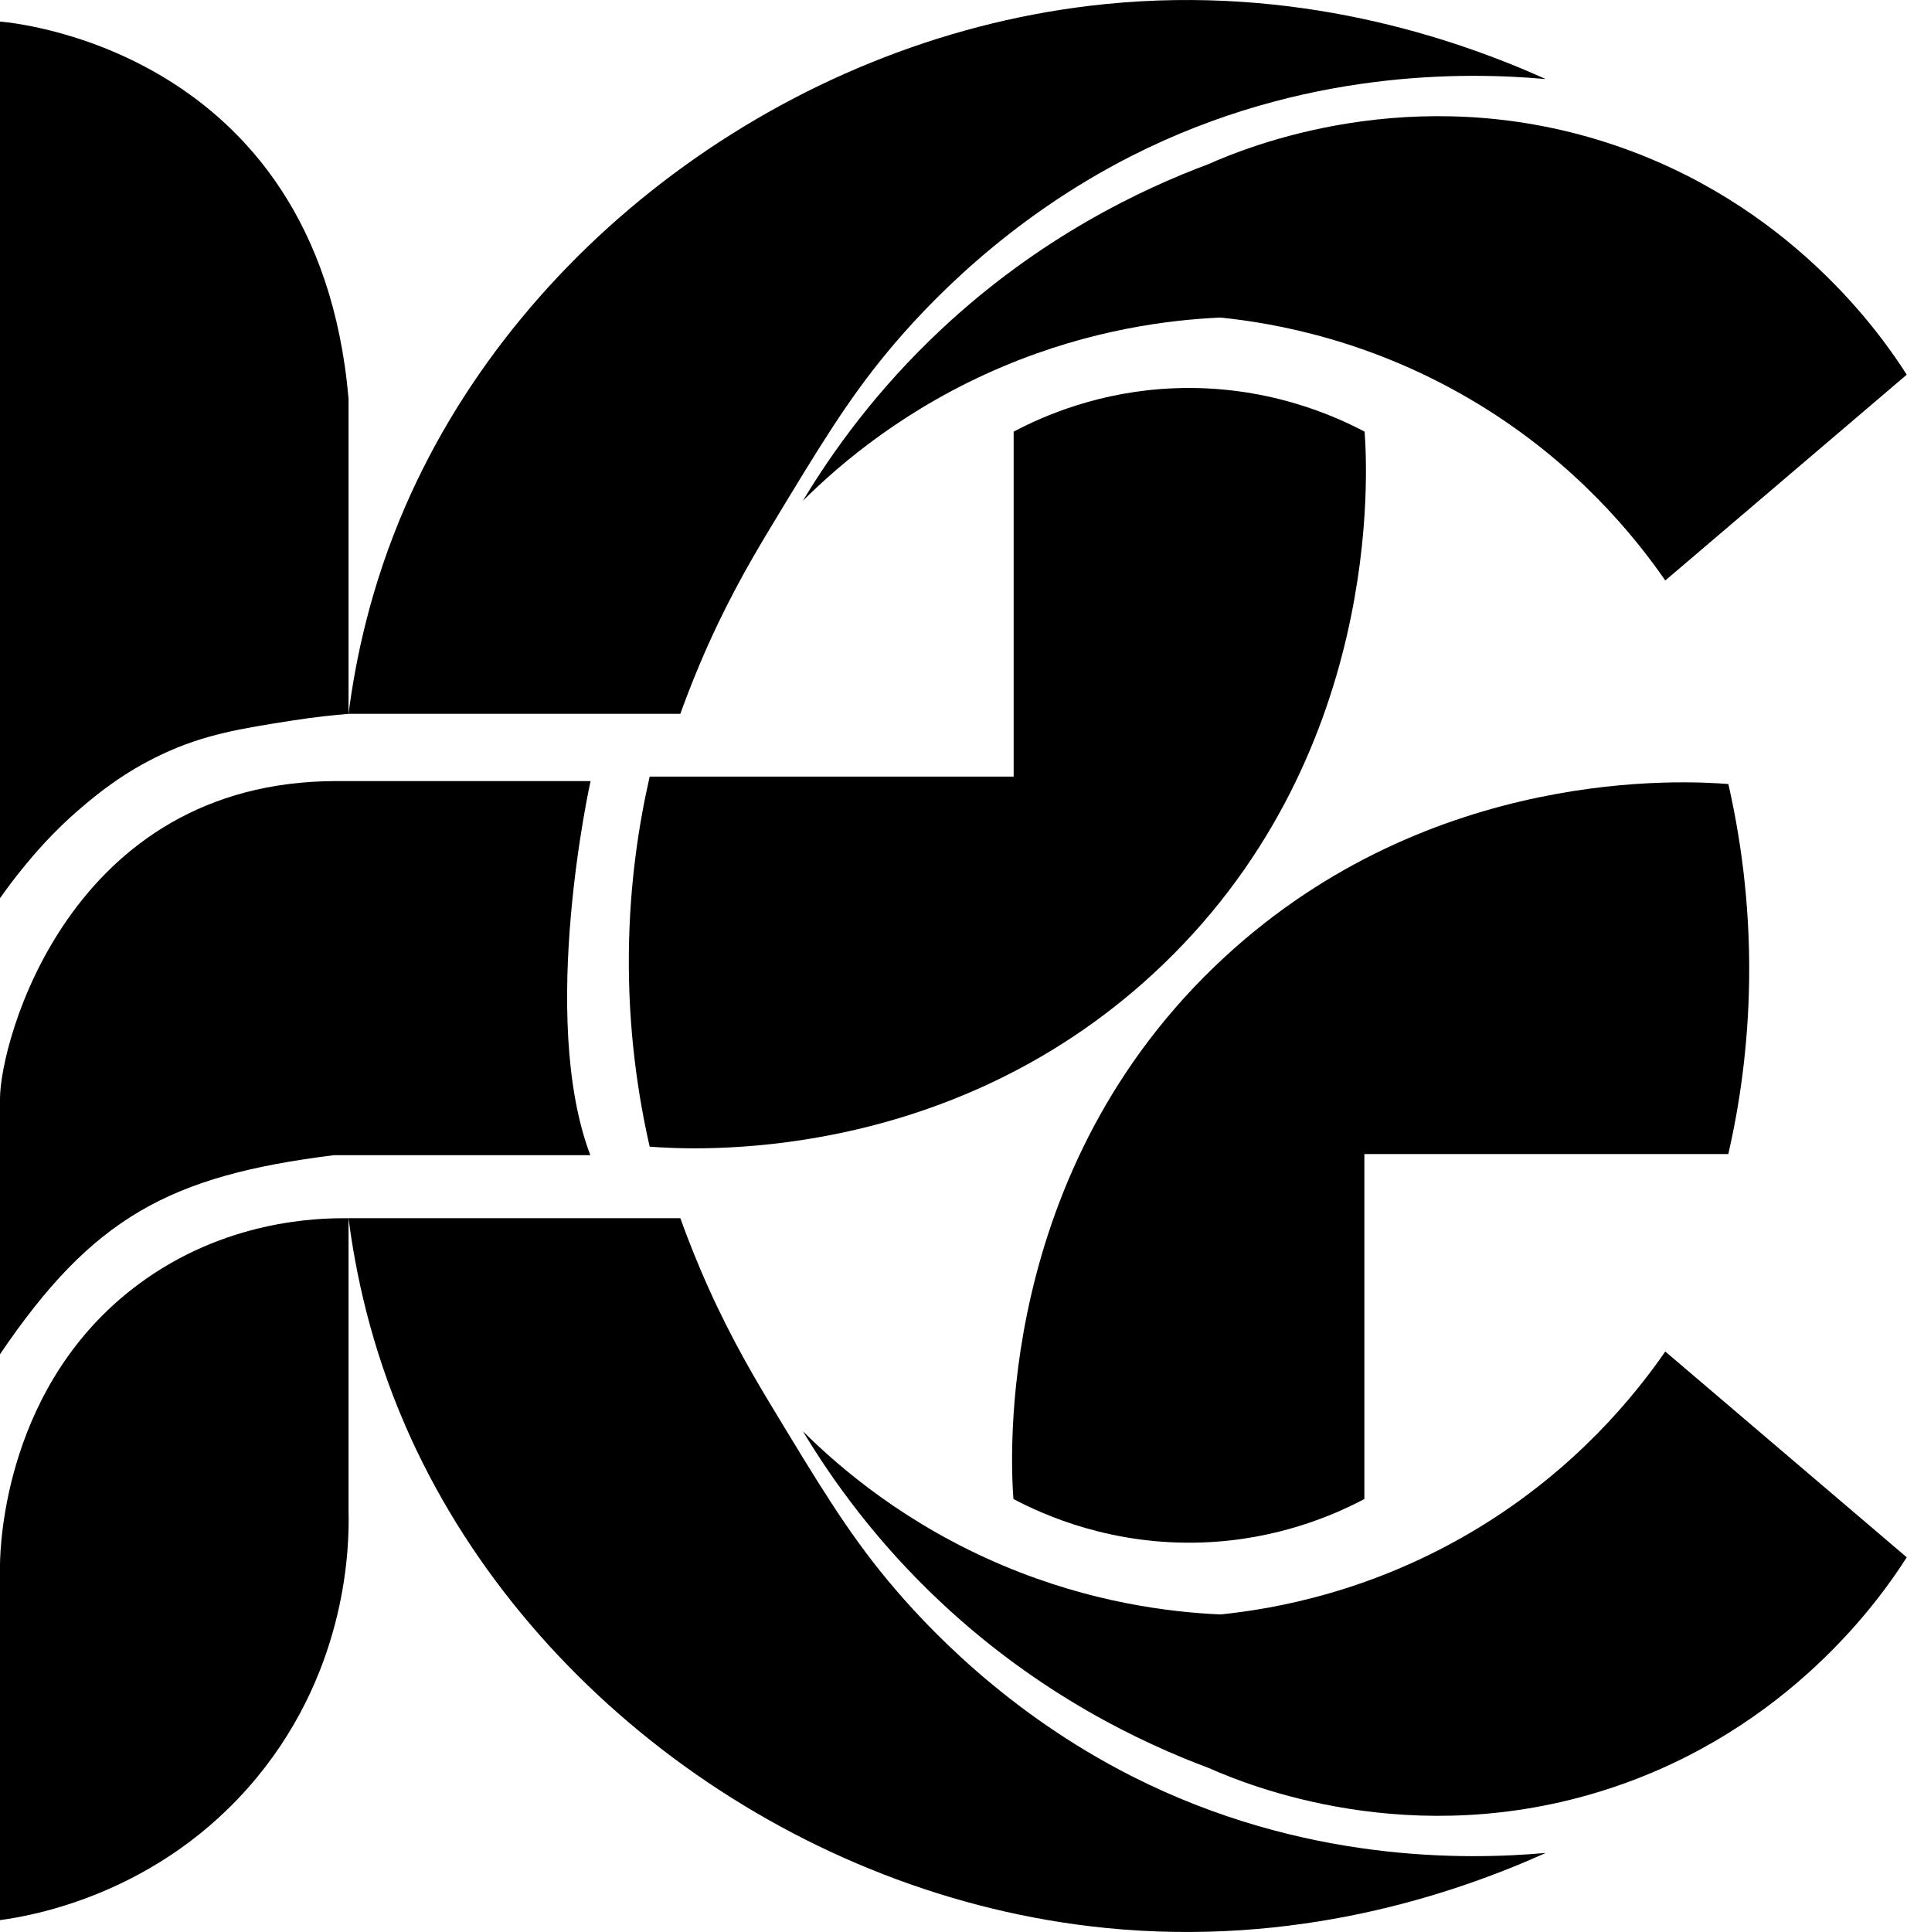
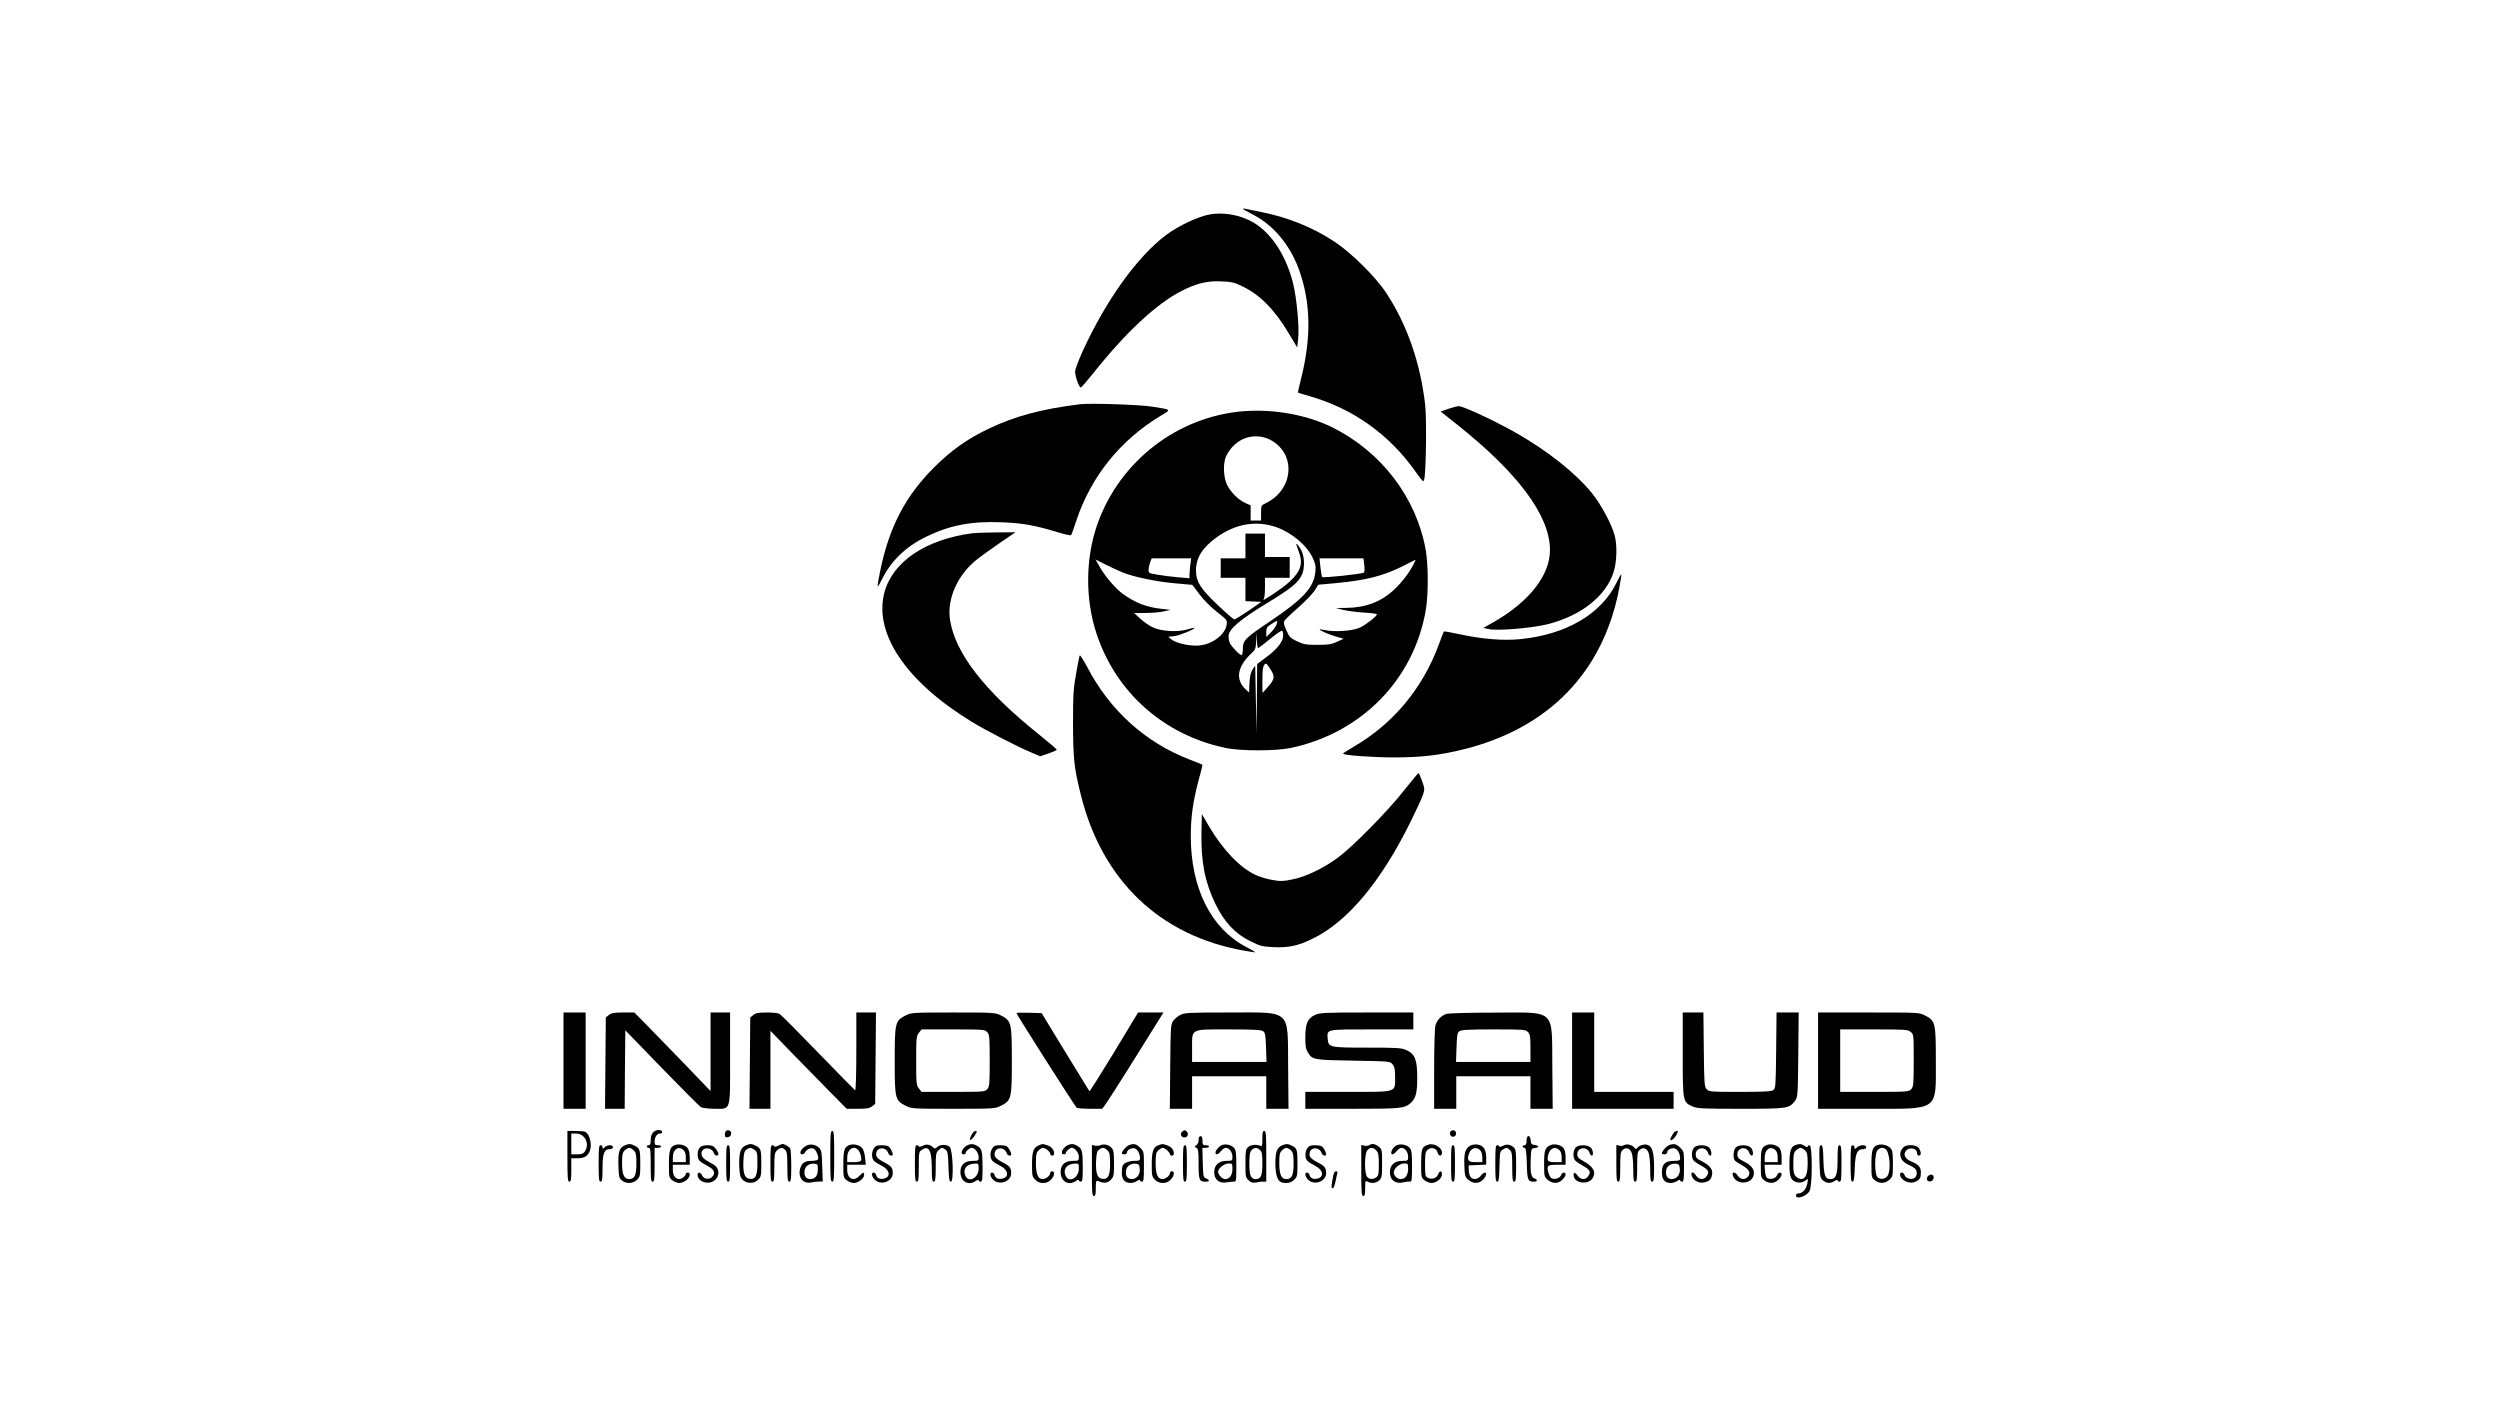
- <svg xmlns="http://www.w3.org/2000/svg" id="Capa_1" data-name="Capa 1" viewBox="0 0 343.5 348">
-   <defs>
-     <style>
-       .cls-1 {
-         stroke-width: 0px;
-       }
-     </style>
-   </defs>
-   <path class="cls-1" d="m0,3.89s57.22,3.83,62.79,67.9v56.79c-2.46.2-6.03.56-10.29,1.23-9.07,1.42-15.65,2.46-23.3,6.05-7.03,3.3-11.8,7.28-14.46,9.54-5.25,4.44-8.82,8.75-10.57,10.89-1.77,2.17-3.17,4.08-4.17,5.5V3.89Z" />
-   <path class="cls-1" d="m0,243.92v-46.04c0-10.15,12.43-57.19,60.65-57.19h45.74s-9.48,42.54-.04,67.39h-46.23c-29.62,3.7-43.45,11.25-60.11,35.84Z" />
-   <path class="cls-1" d="m62.79,219.44c-5.97-.09-22.36.46-37.71,11.79C.95,249.02.05,278.16,0,281.79v64.07c5.32-.72,28.8-4.5,46.29-25.71,16.54-20.07,16.64-42.32,16.5-48v-52.71Z" />
-   <path class="cls-1" d="m122.58,219.43h-59.79c1.23,9.55,3.9,22.85,10.29,37.51,21.07,48.33,70.97,84.78,126,90.32,34.37,3.46,62.58-5.95,79.39-13.5-14.34,1.28-43.74,1.81-74.57-13.82-22.54-11.43-37.22-27.12-44.04-35.36-7.23-8.73-12.36-17.23-21.11-31.71-4.1-6.79-8.48-14.5-12.75-24.64-1.51-3.58-2.65-6.62-3.43-8.79Z" />
-   <path class="cls-1" d="m300,243.44l43.5,37.07c-4.41,6.92-21.04,31.16-54,41.79-35.25,11.37-64.72-.73-71.79-3.86-11.97-4.47-30.3-13.09-48.05-29.68-11.71-10.94-19.7-22.11-25.02-30.96,6.77,6.73,18.66,16.87,36.11,24.21,15.8,6.65,29.94,8.38,39.11,8.79,9.74-.99,27.54-4.1,46.39-15.54,17.65-10.71,28.28-23.91,33.75-31.82Z" />
-   <path class="cls-1" d="m122.58,128.57h-59.79c1.23-9.55,3.9-22.85,10.29-37.51C94.14,42.73,144.04,6.28,199.08.74c34.37-3.46,62.58,5.95,79.39,13.5-14.34-1.28-43.74-1.81-74.57,13.82-22.54,11.43-37.22,27.12-44.04,35.36-7.23,8.73-12.36,17.23-21.11,31.71-4.1,6.79-8.48,14.5-12.75,24.64-1.51,3.58-2.65,6.62-3.43,8.79Z" />
-   <path class="cls-1" d="m300,104.56l43.5-37.07c-4.41-6.92-21.04-31.16-54-41.79-35.25-11.37-64.72.73-71.79,3.86-11.97,4.47-30.3,13.09-48.05,29.68-11.71,10.94-19.7,22.11-25.02,30.96,6.77-6.73,18.66-16.87,36.11-24.21,15.8-6.65,29.94-8.38,39.11-8.79,9.74.99,27.54,4.1,46.39,15.54,17.65,10.71,28.28,23.91,33.75,31.82Z" />
-   <path class="cls-1" d="m245.79,270.01v-62.14h65.57c1.93-8.44,3.61-19.16,3.75-31.61.16-13.99-1.67-25.93-3.75-35.04-7.63-.59-53.3-3.37-90.75,31.18-41.61,38.39-38.54,91-38.04,97.61,5.55,2.93,17.84,8.44,34.18,7.82,13.48-.51,23.65-4.97,29.04-7.82" />
-   <path class="cls-1" d="m182.61,77.75v62.14h-65.57c-1.93,8.44-3.61,19.16-3.75,31.61-.16,13.99,1.67,25.93,3.75,35.04,7.63.59,53.3,3.37,90.75-31.18,41.61-38.39,38.54-91,38.04-97.61-5.55-2.93-17.84-8.44-34.18-7.82-13.48.51-23.65,4.97-29.04,7.82" />
+ <svg xmlns="http://www.w3.org/2000/svg" version="1.0" width="1921pt" height="1080pt" viewBox="0 0 1921 1080" preserveAspectRatio="xMidYMid meet">
+   <g transform="translate(0,1080) scale(0.1,-0.1)" fill="#000000" stroke="none">
+     <path d="M9550 9196 c0 -3 37 -24 83 -48 153 -79 279 -231 347 -416 93 -256 98 -527 15 -852 -13 -52 -23 -96 -21 -97 1 -1 42 -14 92 -28 333 -97 609 -293 810 -578 59 -82 62 -85 68 -59 14 58 19 467 7 572 -37 323 -140 618 -300 860 -79 121 -270 310 -397 393 -167 110 -352 185 -559 227 -55 11 -110 22 -122 25 -13 3 -23 3 -23 1z" />
+     <path d="M9300 9153 c-91 -15 -242 -86 -340 -159 -222 -167 -461 -500 -641 -893 -32 -71 -59 -142 -58 -158 1 -39 32 -123 44 -120 6 1 47 49 93 106 250 315 488 537 682 636 114 58 198 78 303 73 81 -3 102 -8 167 -40 131 -63 246 -179 353 -360 l65 -108 7 66 c10 92 -11 314 -40 431 -59 230 -184 409 -339 482 -89 43 -203 60 -296 44z" />
+     <path d="M8300 7694 c-294 -36 -503 -92 -705 -189 -166 -80 -284 -164 -416 -295 -220 -219 -344 -455 -414 -789 -14 -68 -24 -126 -21 -128 2 -2 18 25 36 61 68 137 182 247 335 321 182 89 348 121 579 112 160 -6 257 -23 431 -76 55 -17 102 -27 105 -23 4 4 21 52 39 107 113 342 339 624 654 813 78 46 80 44 -68 67 -96 16 -478 28 -555 19z" />
+     <path d="M11127 7658 l-57 -20 122 -97 c474 -376 717 -703 718 -966 1 -195 -160 -400 -436 -557 l-76 -43 43 -9 c66 -15 335 8 453 38 258 66 449 218 506 404 23 72 27 195 9 270 -20 85 -104 243 -176 332 -126 155 -340 325 -586 465 -152 87 -405 205 -437 204 -14 0 -51 -10 -83 -21z" />
+     <path d="M9552 7640 c-504 -42 -943 -380 -1117 -860 -95 -263 -98 -582 -9 -850 150 -451 514 -774 985 -876 117 -26 390 -26 509 -1 540 115 942 523 1035 1055 21 116 21 350 0 467 -71 399 -338 751 -713 939 -196 98 -453 145 -690 126z m161 -201 c65 -16 130 -69 161 -130 68 -137 2 -304 -147 -375 -36 -17 -37 -19 -37 -76 l0 -58 -40 0 -40 0 0 58 0 59 -41 18 c-55 25 -116 87 -142 143 -28 62 -30 172 -3 222 60 115 172 169 289 139z m92 -689 c119 -41 238 -141 282 -237 21 -45 25 -65 20 -108 -12 -121 -93 -208 -353 -383 -189 -127 -204 -142 -204 -212 0 -21 -4 -41 -8 -44 -10 -6 -74 59 -91 91 -6 12 -11 36 -11 54 0 53 86 127 295 254 187 114 239 156 268 217 24 50 22 138 -3 188 -19 37 -49 69 -37 39 3 -8 13 -37 23 -66 35 -104 -16 -183 -199 -305 -51 -33 -86 -55 -79 -47 7 8 12 42 12 91 l0 78 95 0 95 0 0 80 0 80 -95 0 -95 0 0 90 0 90 -75 0 -75 0 0 -95 0 -95 -95 0 -95 0 0 -75 0 -75 95 0 95 0 0 -90 0 -89 61 -3 61 -3 -98 -68 c-55 -37 -104 -67 -109 -67 -6 0 -63 49 -127 110 -135 128 -168 181 -168 269 1 97 50 175 164 256 143 101 299 127 451 75z m-659 -292 c-3 -29 -6 -64 -6 -77 l0 -24 -87 7 c-49 4 -119 13 -158 20 -69 12 -70 12 -69 41 1 17 7 42 13 58 l11 27 151 0 152 0 -7 -52z m1337 0 c4 -30 2 -55 -3 -58 -18 -11 -312 -42 -320 -34 -4 5 -10 39 -14 77 l-7 67 169 0 169 0 6 -52z m-1853 -58 c88 -35 254 -69 398 -82 l134 -12 55 -73 c32 -43 89 -100 135 -136 76 -59 79 -63 74 -96 -13 -84 -124 -162 -234 -162 -70 -1 -159 22 -193 49 l-22 19 46 5 c42 5 164 55 155 64 -2 1 -28 -4 -57 -13 -75 -22 -200 -14 -264 17 -26 12 -69 42 -95 66 l-47 43 87 1 c48 0 111 5 140 12 l53 12 -65 7 c-121 13 -206 46 -304 117 -56 41 -139 138 -179 212 l-29 51 79 -40 c43 -22 103 -49 133 -61z m2234 68 c-35 -69 -94 -146 -153 -200 -99 -93 -217 -137 -366 -139 l-80 -1 55 -14 c30 -8 101 -17 158 -21 56 -3 102 -9 102 -14 0 -14 -82 -78 -129 -101 -53 -26 -197 -36 -268 -20 -24 5 -43 8 -43 6 0 -8 69 -39 125 -55 l60 -17 -50 -23 c-42 -20 -66 -24 -150 -24 -88 0 -107 3 -158 27 -52 25 -60 33 -82 83 -19 41 -23 61 -16 74 6 10 53 56 106 102 53 46 109 105 126 130 l29 46 132 12 c237 22 370 56 526 135 48 25 88 45 90 45 1 1 -5 -14 -14 -31z m-1055 -466 c-5 -16 -25 -44 -44 -62 l-35 -34 0 37 c0 31 5 40 38 61 48 32 53 32 41 -2z m51 -86 c0 -45 -46 -104 -130 -166 l-70 -52 -2 -266 -2 -267 -6 260 -5 260 -20 -29 c-14 -21 -21 -51 -24 -104 l-3 -73 -25 23 c-82 76 -67 174 41 276 34 31 36 38 38 100 l2 67 3 -62 c2 -35 7 -63 11 -63 4 1 45 32 91 70 46 38 88 67 93 64 4 -3 8 -20 8 -38z m-96 -261 c34 -55 31 -74 -23 -135 l-40 -45 -1 101 c0 91 8 124 30 124 3 0 18 -20 34 -45z" />
+     <path d="M7475 6703 c-362 -47 -617 -219 -680 -458 -81 -314 168 -683 670 -990 107 -66 352 -193 464 -239 l63 -27 64 21 c35 12 64 25 64 29 0 5 -63 58 -140 120 -415 332 -641 623 -680 878 -25 161 59 349 208 465 31 25 111 82 176 127 l119 81 -149 -1 c-82 -1 -162 -4 -179 -6z" />
+     <path d="M12424 6328 c-115 -243 -387 -404 -741 -439 -135 -13 -284 -1 -465 37 -66 14 -121 24 -123 22 -2 -2 -20 -48 -40 -103 -125 -337 -351 -608 -657 -785 -43 -25 -78 -48 -78 -51 0 -12 223 -29 392 -29 209 0 356 17 541 64 648 163 1062 590 1187 1224 12 62 20 115 18 117 -3 3 -18 -23 -34 -57z" />
+     <path d="M8297 5764 c-3 -5 -16 -67 -28 -139 -21 -114 -24 -162 -24 -385 1 -271 8 -341 61 -551 164 -657 610 -1081 1255 -1194 45 -8 84 -14 85 -12 1 1 -31 20 -73 42 -269 142 -423 452 -423 850 0 150 18 273 61 433 18 62 30 114 28 116 -2 2 -47 20 -99 40 -338 130 -612 377 -785 709 -29 54 -55 95 -58 91z" />
+     <path d="M10790 4728 c-128 -163 -396 -434 -508 -517 -113 -83 -248 -148 -349 -168 -70 -15 -92 -16 -155 -5 -40 7 -97 24 -126 37 -123 56 -255 194 -363 377 l-54 93 -3 -135 c-5 -229 26 -388 107 -555 68 -140 152 -230 267 -286 77 -39 91 -42 181 -47 119 -5 191 11 307 69 266 133 520 438 747 899 42 85 84 176 93 202 14 44 14 49 -7 107 -12 34 -24 61 -27 61 -3 0 -53 -60 -110 -132z" />
+     <path d="M4330 2650 l0 -370 85 0 85 0 0 370 0 370 -85 0 -85 0 0 -370z" />
+     <path d="M4679 3001 l-24 -19 -3 -351 -3 -351 75 0 76 0 2 301 3 302 280 -289 c154 -159 289 -294 300 -301 11 -7 56 -12 103 -13 131 0 122 -28 122 390 l0 350 -75 0 -75 0 0 -302 0 -302 -192 200 c-105 109 -237 245 -293 302 l-101 102 -86 0 c-70 0 -90 -4 -109 -19z" />
+     <path d="M5789 3001 l-24 -19 -3 -351 -3 -351 81 0 80 0 0 299 0 300 152 -157 c84 -86 216 -221 293 -299 l141 -143 86 0 c70 0 90 4 109 19 l24 19 3 351 3 351 -76 0 -75 0 0 -301 c0 -165 -4 -299 -9 -297 -4 2 -133 133 -286 291 -153 158 -286 292 -296 297 -10 6 -53 10 -97 10 -64 0 -85 -4 -103 -19z" />
+     <path d="M6960 2998 c-82 -42 -85 -55 -85 -348 0 -293 3 -306 85 -347 43 -22 52 -23 365 -23 313 0 322 1 365 23 82 41 85 54 85 347 0 293 -3 306 -85 348 -43 21 -52 22 -365 22 -313 0 -322 -1 -365 -22z m626 -129 c17 -19 19 -38 19 -219 0 -181 -2 -200 -19 -219 -18 -20 -28 -21 -262 -21 l-243 0 -20 26 c-20 25 -21 40 -21 214 0 174 1 189 21 214 l20 26 243 0 c234 0 244 -1 262 -21z" />
+     <path d="M7810 3016 c0 -10 453 -721 463 -728 7 -4 53 -8 104 -8 l92 0 25 33 c13 17 97 149 187 292 89 143 184 295 211 338 l48 77 -97 0 -98 0 -184 -305 c-102 -167 -187 -302 -190 -300 -2 3 -86 139 -186 303 l-181 297 -97 3 c-53 1 -97 1 -97 -2z" />
+     <path d="M9071 3002 c-19 -9 -44 -30 -55 -45 -20 -27 -21 -43 -24 -353 l-3 -324 86 0 85 0 0 125 0 125 285 0 285 0 0 -125 0 -125 86 0 85 0 -3 323 c-4 450 32 417 -461 417 -296 0 -336 -2 -366 -18z m635 -126 c16 -12 19 -29 22 -125 l4 -111 -286 0 -286 0 0 105 c0 154 -17 145 283 145 194 0 247 -3 263 -14z" />
+     <path d="M10104 3001 c-56 -26 -74 -66 -74 -173 0 -65 4 -90 20 -115 34 -56 41 -58 348 -63 283 -5 284 -5 303 -29 15 -18 19 -39 19 -97 0 -121 21 -114 -365 -114 l-325 0 0 -65 0 -65 359 0 c373 0 404 3 450 44 40 36 51 77 51 196 0 137 -17 181 -83 211 -38 17 -68 19 -297 19 -296 0 -303 2 -308 68 -5 75 -18 72 339 72 l319 0 0 65 0 65 -357 0 c-327 0 -362 -2 -399 -19z" />
+     <path d="M11116 3010 c-40 -13 -74 -47 -86 -89 -6 -20 -10 -169 -10 -338 l0 -303 85 0 85 0 0 125 0 125 285 0 285 0 0 -125 0 -125 85 0 86 0 -3 324 c-4 451 33 416 -448 415 -184 0 -348 -5 -364 -9z m624 -140 c17 -17 20 -33 20 -125 l0 -105 -286 0 -286 0 4 111 c3 96 6 113 22 125 16 11 69 14 263 14 230 0 244 -1 263 -20z" />
+     <path d="M12080 2650 l0 -370 390 0 390 0 0 65 0 65 -305 0 -305 0 0 305 0 305 -85 0 -85 0 0 -370z" />
+     <path d="M12930 2700 c0 -364 1 -368 73 -401 39 -17 69 -19 372 -19 363 0 374 2 419 63 20 27 21 43 24 353 l3 324 -85 0 -85 0 -3 -291 c-3 -274 -4 -291 -22 -305 -16 -11 -68 -14 -256 -14 -228 0 -238 1 -256 21 -18 19 -19 42 -22 305 l-3 284 -80 0 -79 0 0 -320z" />
+     <path d="M13970 2650 l0 -370 388 0 c547 0 517 -22 517 370 0 293 -3 306 -85 348 -44 22 -50 22 -432 22 l-388 0 0 -370z m711 221 c24 -19 24 -21 24 -219 0 -183 -2 -202 -19 -221 -18 -20 -27 -21 -283 -21 l-263 0 0 240 0 240 259 0 c240 0 261 -1 282 -19z" />
+     <path d="M5040 2113 c-26 -9 -40 -36 -40 -75 0 -27 -4 -38 -15 -38 -8 0 -15 -4 -15 -10 0 -5 7 -10 15 -10 13 0 15 -21 15 -130 0 -109 2 -130 15 -130 13 0 15 21 15 130 l0 130 25 0 c14 0 25 5 25 10 0 6 -11 10 -25 10 -20 0 -25 5 -25 26 0 37 18 64 41 64 12 0 19 5 17 13 -5 14 -26 18 -48 10z" />
+     <path d="M5583 2113 c-7 -3 -13 -16 -13 -30 0 -20 4 -24 23 -21 13 2 23 11 25 24 3 22 -13 34 -35 27z" />
+     <path d="M9087 2107 c-22 -16 -13 -47 14 -47 25 0 36 28 17 46 -11 12 -17 12 -31 1z" />
+     <path d="M11151 2110 c-19 -11 -9 -45 14 -45 13 0 21 8 23 21 3 23 -17 37 -37 24z" />
+     <path d="M4360 1915 c0 -167 2 -195 15 -195 12 0 15 17 15 90 l0 90 48 0 c50 1 72 12 90 47 26 47 5 142 -33 157 -9 3 -43 6 -76 6 l-59 0 0 -195z m125 150 c29 -28 33 -79 9 -113 -12 -17 -25 -22 -60 -22 l-44 0 0 80 0 80 35 0 c25 0 44 -8 60 -25z" />
+     <path d="M6380 1915 c0 -167 2 -195 15 -195 13 0 15 28 15 195 0 167 -2 195 -15 195 -13 0 -15 -28 -15 -195z" />
+     <path d="M7465 2079 c-31 -59 3 -46 36 14 7 13 6 17 -5 17 -9 0 -23 -14 -31 -31z" />
+     <path d="M9700 2049 c0 -55 -2 -60 -17 -53 -30 13 -72 8 -93 -11 -18 -16 -20 -31 -20 -125 0 -100 1 -108 24 -129 20 -19 32 -22 58 -17 18 4 43 7 56 6 l22 0 0 195 c0 167 -2 195 -15 195 -12 0 -15 -13 -15 -61z m-18 -86 c15 -13 18 -32 18 -104 0 -93 -11 -119 -50 -119 -39 0 -50 27 -50 117 0 66 4 91 17 105 20 22 41 23 65 1z" />
+     <path d="M12863 2098 c-6 -7 -16 -23 -22 -35 -20 -39 14 -28 38 12 15 26 17 35 7 35 -8 0 -18 -6 -23 -12z" />
+     <path d="M9210 2040 c0 -17 -7 -33 -17 -40 -17 -10 -17 -10 0 -20 15 -9 17 -27 17 -123 0 -123 5 -137 52 -137 34 0 36 12 6 25 -22 9 -23 17 -26 123 l-3 112 26 0 c14 0 25 5 25 10 0 6 -11 10 -25 10 -22 0 -25 4 -25 35 0 24 -5 35 -15 35 -10 0 -15 -10 -15 -30z" />
+     <path d="M11730 2035 c0 -24 -5 -35 -15 -35 -8 0 -15 -4 -15 -10 0 -5 6 -10 14 -10 11 0 15 -25 18 -120 3 -128 8 -140 56 -140 27 0 29 16 2 25 -25 8 -32 47 -28 150 3 79 3 80 31 83 15 2 27 7 27 12 0 5 -12 10 -27 12 -23 2 -29 8 -31 36 -5 46 -32 43 -32 -3z" />
+     <path d="M4803 2000 c-44 -18 -55 -51 -51 -156 3 -86 5 -98 27 -115 33 -27 86 -25 116 6 23 22 25 32 25 119 0 111 -3 122 -41 141 -32 17 -44 18 -76 5z m67 -40 c17 -17 20 -33 20 -102 0 -89 -14 -118 -56 -118 -38 0 -54 35 -54 122 0 65 3 81 20 98 11 11 27 20 35 20 8 0 24 -9 35 -20z" />
+     <path d="M5183 2000 c-35 -14 -43 -42 -43 -149 0 -96 1 -100 26 -120 15 -12 39 -21 54 -21 15 0 39 9 54 21 28 22 35 59 11 59 -8 0 -15 -4 -15 -9 0 -16 -31 -41 -50 -41 -30 0 -50 28 -50 71 l0 39 65 0 65 0 0 54 c0 37 -6 61 -17 75 -21 24 -68 35 -100 21z m69 -37 c11 -10 18 -30 18 -55 l0 -38 -50 0 -50 0 0 37 c0 61 43 91 82 56z" />
+     <path d="M5734 2000 c-41 -16 -54 -49 -54 -137 0 -45 5 -93 11 -106 23 -50 95 -62 134 -22 23 22 25 32 25 119 0 111 -3 122 -41 141 -31 17 -44 18 -75 5z m64 -36 c20 -14 22 -24 22 -103 0 -97 -15 -126 -61 -119 -37 5 -50 43 -47 131 3 64 7 81 23 93 24 18 35 18 63 -2z" />
+     <path d="M5978 1996 c-16 -8 -28 -11 -28 -5 0 5 -7 9 -15 9 -13 0 -15 -22 -15 -140 0 -118 2 -140 15 -140 12 0 15 19 15 110 0 97 2 112 20 130 24 24 43 25 64 4 13 -12 16 -39 16 -130 0 -95 3 -114 15 -114 13 0 15 20 15 123 0 67 -4 127 -8 133 -8 12 -46 34 -59 34 -4 0 -20 -7 -35 -14z" />
+     <path d="M6201 1999 c-27 -11 -50 -37 -51 -56 0 -18 29 -16 36 2 9 22 41 37 64 30 20 -6 46 -68 35 -85 -3 -5 -24 -10 -46 -10 -54 0 -75 -13 -89 -54 -22 -69 18 -125 82 -112 18 4 46 7 61 7 l29 0 -4 119 c-3 104 -6 122 -23 139 -25 25 -63 33 -94 20z m83 -188 c-1 -48 -21 -71 -60 -71 -30 0 -46 23 -42 62 3 37 36 60 78 56 23 -3 25 -7 24 -47z" />
+     <path d="M6523 2000 c-35 -14 -43 -42 -43 -149 0 -96 1 -100 26 -120 15 -12 39 -21 54 -21 34 0 80 35 80 61 0 25 -8 24 -36 -6 -44 -47 -94 -23 -94 46 l0 39 71 0 72 0 -6 57 c-4 35 -13 63 -24 74 -22 23 -70 32 -100 19z m70 -35 c18 -17 31 -70 22 -85 -3 -5 -28 -10 -56 -10 l-49 0 0 37 c0 60 48 94 83 58z" />
+     <path d="M7088 1995 c-16 -7 -28 -10 -28 -4 0 5 -7 9 -15 9 -13 0 -15 -22 -15 -140 0 -118 2 -140 15 -140 12 0 15 19 15 115 0 109 1 115 24 130 54 36 76 -5 76 -146 0 -81 3 -99 15 -99 12 0 15 19 15 110 0 97 2 112 20 130 24 24 30 24 56 6 16 -13 19 -29 22 -130 3 -95 6 -116 19 -116 23 0 15 242 -9 266 -22 22 -72 22 -96 1 -15 -14 -20 -15 -33 -3 -23 23 -52 27 -81 11z" />
+     <path d="M7440 2003 c-42 -16 -70 -73 -35 -73 8 0 15 4 15 9 0 15 30 41 46 41 24 0 54 -38 54 -70 0 -29 -2 -30 -44 -30 -64 0 -96 -29 -96 -86 0 -73 61 -108 118 -68 12 8 22 10 22 5 0 -6 7 -11 15 -11 13 0 15 20 15 118 -1 122 -5 138 -47 160 -23 13 -39 14 -63 5z m80 -183 c0 -70 -76 -112 -101 -56 -24 52 8 94 74 95 25 1 27 -2 27 -39z" />
+     <path d="M7984 2000 c-43 -17 -54 -48 -54 -148 0 -85 2 -95 25 -117 16 -17 35 -25 60 -25 25 0 44 8 60 25 28 27 33 65 10 65 -8 0 -15 -6 -15 -13 0 -20 -33 -47 -58 -47 -36 0 -52 37 -52 122 0 65 3 81 20 98 11 11 26 20 33 20 20 0 57 -30 57 -46 0 -8 7 -14 15 -14 8 0 15 7 15 16 0 28 -19 52 -51 63 -37 13 -37 13 -65 1z" />
+     <path d="M8210 2003 c-42 -16 -70 -73 -35 -73 8 0 15 4 15 9 0 15 30 41 46 41 24 0 54 -38 54 -70 0 -29 -2 -30 -44 -30 -64 0 -96 -29 -96 -86 0 -73 61 -108 118 -68 12 8 22 10 22 5 0 -6 7 -11 15 -11 13 0 15 20 15 118 -1 122 -5 138 -47 160 -23 13 -39 14 -63 5z m80 -183 c0 -70 -76 -112 -101 -56 -24 52 8 94 74 95 25 1 27 -2 27 -39z" />
+     <path d="M8455 2000 c-11 -4 -30 -6 -42 -3 l-23 5 0 -196 c0 -168 2 -196 15 -196 12 0 15 13 15 61 0 54 2 60 18 54 44 -19 71 -17 96 8 24 25 26 32 26 125 0 81 -3 104 -17 120 -21 25 -60 35 -88 22z m55 -40 c17 -17 20 -33 20 -103 0 -92 -16 -122 -61 -115 -37 5 -50 43 -47 131 3 64 7 81 23 93 26 19 41 18 65 -6z" />
+     <path d="M8674 2000 c-21 -8 -54 -46 -54 -62 0 -5 9 -8 20 -8 11 0 20 7 20 15 0 20 36 38 61 30 21 -7 39 -42 39 -76 0 -16 -7 -19 -41 -19 -41 0 -78 -14 -91 -34 -4 -6 -8 -32 -8 -58 0 -52 23 -78 70 -78 14 0 36 7 48 16 12 8 22 10 22 5 0 -6 7 -11 15 -11 12 0 15 20 15 116 0 114 0 116 -29 145 -30 30 -50 34 -87 19z m84 -182 c4 -43 -24 -78 -62 -78 -32 0 -48 22 -44 62 3 37 36 60 78 56 21 -3 25 -9 28 -40z" />
+     <path d="M8899 1999 c-38 -14 -49 -48 -49 -150 0 -82 2 -92 25 -114 16 -17 35 -25 60 -25 25 0 44 8 60 25 28 27 33 65 10 65 -8 0 -15 -6 -15 -13 0 -20 -33 -47 -58 -47 -36 0 -52 37 -52 122 0 65 3 81 20 98 11 11 27 20 35 20 17 0 55 -35 55 -50 0 -5 7 -10 15 -10 8 0 15 7 15 16 0 28 -19 52 -51 63 -37 13 -35 13 -70 0z" />
+     <path d="M9385 1999 c-25 -14 -45 -39 -45 -56 0 -21 21 -15 42 12 11 14 27 25 37 25 27 0 51 -33 51 -68 0 -31 -1 -32 -45 -32 -61 0 -95 -32 -95 -89 0 -53 38 -85 90 -77 19 4 45 6 58 6 22 0 22 2 22 119 0 98 -3 122 -17 140 -22 25 -71 35 -98 20z m85 -181 c0 -48 -22 -78 -56 -78 -23 0 -54 33 -54 58 0 24 48 62 80 62 29 0 30 -2 30 -42z" />
+     <path d="M9854 2000 c-41 -16 -54 -49 -54 -138 0 -86 15 -134 45 -146 35 -13 76 -6 100 19 23 22 25 32 25 119 0 111 -3 122 -41 141 -31 17 -44 18 -75 5z m66 -40 c17 -17 20 -33 20 -102 0 -89 -14 -118 -56 -118 -38 0 -54 35 -54 122 0 65 3 81 20 98 11 11 27 20 35 20 8 0 24 -9 35 -20z" />
+     <path d="M10520 2000 c-8 -5 -25 -7 -37 -3 l-23 5 0 -196 c0 -168 2 -196 15 -196 12 0 15 13 15 60 0 57 1 60 19 50 31 -16 65 -12 89 10 20 19 22 31 22 130 0 105 -1 109 -26 129 -29 23 -51 26 -74 11z m56 -41 c16 -17 19 -37 19 -106 0 -72 -3 -87 -19 -99 -26 -18 -51 -18 -70 2 -23 23 -23 180 1 206 21 24 46 23 69 -3z" />
+     <path d="M10733 2000 c-33 -13 -58 -70 -32 -70 6 0 20 11 31 25 11 14 27 25 37 25 27 0 51 -33 51 -68 0 -31 -1 -32 -45 -32 -61 0 -95 -32 -95 -89 0 -60 46 -93 108 -75 15 4 35 6 45 5 15 -2 17 9 17 117 0 99 -3 123 -17 141 -21 24 -68 35 -100 21z m87 -182 c0 -47 -22 -78 -56 -78 -28 0 -54 25 -54 51 0 31 44 69 80 69 29 0 30 -2 30 -42z" />
+     <path d="M10970 2003 c-45 -17 -50 -32 -50 -144 0 -104 1 -108 26 -128 15 -12 39 -21 54 -21 37 0 80 35 80 66 0 31 -18 31 -30 -1 -11 -29 -49 -41 -79 -25 -19 10 -21 20 -21 104 0 80 3 95 20 111 26 24 68 13 76 -20 8 -32 34 -33 34 -2 0 42 -66 78 -110 60z" />
+     <path d="M11300 1998 c-41 -22 -51 -54 -48 -151 3 -83 5 -90 31 -113 37 -31 81 -31 112 1 26 25 33 55 14 55 -6 0 -20 -11 -31 -25 -22 -28 -59 -33 -78 -10 -7 9 -13 32 -14 53 l-1 37 68 3 67 3 0 53 c0 63 -20 93 -65 101 -16 3 -41 0 -55 -7z m72 -35 c11 -10 18 -30 18 -55 l0 -38 -50 0 c-55 0 -67 11 -56 54 13 52 54 70 88 39z" />
+     <path d="M11548 1995 c-16 -7 -28 -10 -28 -4 0 5 -7 9 -15 9 -13 0 -15 -22 -15 -140 0 -116 2 -140 15 -140 12 0 15 22 17 117 3 116 3 117 30 132 24 14 28 14 47 -3 19 -17 21 -31 21 -133 0 -94 3 -113 15 -113 13 0 15 20 15 123 0 106 -3 126 -17 139 -28 25 -56 29 -85 13z" />
+     <path d="M11915 2001 c-43 -18 -50 -39 -50 -143 0 -97 1 -100 28 -124 37 -31 81 -31 112 1 14 13 25 31 25 40 0 22 -28 18 -35 -5 -7 -23 -51 -37 -74 -23 -17 11 -35 69 -27 89 4 10 24 14 71 14 l65 0 0 54 c0 37 -6 61 -17 75 -20 24 -68 35 -98 22z m67 -38 c11 -10 18 -30 18 -55 l0 -38 -49 0 c-56 0 -65 8 -56 50 12 56 51 76 87 43z" />
+     <path d="M12480 2001 c-8 -6 -25 -8 -37 -4 l-23 5 0 -141 c0 -119 2 -141 15 -141 12 0 15 19 15 113 0 100 2 116 19 131 26 24 57 13 70 -26 6 -17 11 -73 11 -124 0 -77 3 -94 15 -94 12 0 15 19 15 113 0 100 2 116 19 131 26 24 57 13 70 -26 6 -17 11 -73 11 -124 0 -77 3 -94 15 -94 12 0 15 18 15 105 0 123 -14 169 -54 179 -26 6 -65 -7 -78 -28 -5 -7 -11 -5 -20 6 -16 21 -58 31 -78 19z" />
+     <path d="M12824 2000 c-21 -8 -54 -46 -54 -62 0 -5 9 -8 20 -8 11 0 20 7 20 15 0 20 36 38 61 30 21 -7 39 -42 39 -76 0 -16 -7 -19 -48 -19 -67 0 -92 -24 -92 -90 0 -54 22 -80 70 -80 14 0 36 7 48 16 12 8 22 10 22 5 0 -6 7 -11 15 -11 12 0 15 20 15 116 0 114 0 116 -29 145 -30 30 -50 34 -87 19z m84 -182 c4 -43 -24 -78 -62 -78 -32 0 -48 22 -44 62 3 37 36 60 78 56 21 -3 25 -9 28 -40z" />
+     <path d="M13580 2003 c-45 -17 -50 -32 -50 -144 0 -104 1 -108 26 -128 36 -28 79 -27 109 4 14 13 25 31 25 40 0 22 -28 18 -35 -5 -7 -24 -51 -37 -74 -23 -10 6 -17 27 -19 57 l-3 46 65 0 66 0 0 54 c0 37 -6 61 -17 75 -19 22 -67 34 -93 24z m62 -40 c11 -10 18 -30 18 -55 l0 -38 -50 0 -50 0 0 37 c0 61 43 91 82 56z" />
+     <path d="M13792 2000 c-32 -13 -42 -49 -42 -148 0 -99 12 -126 60 -137 21 -5 39 -1 57 10 l26 17 -6 -38 c-7 -41 -37 -74 -68 -74 -10 0 -19 -7 -19 -15 0 -35 82 -9 105 34 22 44 22 351 0 351 -8 0 -15 -5 -15 -11 0 -5 -10 -3 -22 5 -25 18 -42 19 -76 6z m78 -40 c17 -17 20 -33 20 -98 0 -84 -16 -122 -51 -122 -10 0 -28 9 -39 20 -17 17 -20 33 -20 100 0 67 3 83 20 100 11 11 27 20 35 20 8 0 24 -9 35 -20z" />
+     <path d="M14423 2000 c-35 -14 -43 -42 -43 -149 0 -96 1 -100 26 -120 35 -28 77 -26 111 3 27 24 28 27 28 125 0 87 -3 103 -20 120 -24 24 -71 34 -102 21z m64 -28 c32 -20 45 -152 20 -202 -15 -30 -58 -38 -81 -15 -23 24 -23 181 1 207 17 19 40 23 60 10z" />
+     <path d="M4600 1860 c0 -118 2 -140 15 -140 12 0 15 18 15 103 0 114 12 147 56 147 15 0 24 6 24 15 0 20 -44 20 -64 -1 -15 -14 -16 -14 -16 0 0 9 -7 16 -15 16 -13 0 -15 -22 -15 -140z" />
+     <path d="M5377 1982 c-22 -25 -22 -85 1 -104 9 -9 36 -25 59 -37 49 -25 63 -54 37 -82 -23 -26 -66 -21 -79 9 -12 26 -35 29 -35 5 1 -40 46 -68 96 -59 38 8 64 38 64 76 -1 33 -17 53 -60 75 -51 26 -70 45 -70 72 0 50 79 53 95 3 7 -22 35 -28 35 -6 0 7 -9 25 -21 40 -16 21 -29 26 -63 26 -29 0 -48 -6 -59 -18z" />
+     <path d="M5580 1860 c0 -118 2 -140 15 -140 13 0 15 22 15 140 0 118 -2 140 -15 140 -13 0 -15 -22 -15 -140z" />
+     <path d="M6716 1978 c-21 -30 -20 -81 2 -100 9 -9 36 -25 59 -37 60 -30 70 -84 17 -97 -32 -8 -55 2 -61 26 -3 11 -12 20 -19 20 -24 0 -15 -37 13 -60 51 -40 133 -5 133 55 0 40 -11 55 -59 80 -59 30 -75 48 -67 79 11 45 76 42 91 -4 7 -21 35 -28 35 -9 0 15 -21 53 -34 61 -6 4 -30 8 -53 8 -32 0 -46 -5 -57 -22z" />
+     <path d="M7626 1978 c-21 -30 -20 -81 2 -100 9 -9 36 -25 59 -37 60 -30 70 -84 17 -97 -32 -8 -55 2 -61 26 -3 11 -12 20 -19 20 -24 0 -15 -37 13 -60 51 -40 133 -5 133 55 0 40 -11 55 -59 80 -59 30 -75 48 -67 79 11 45 76 42 91 -4 7 -21 35 -28 35 -9 0 15 -21 53 -34 61 -6 4 -30 8 -53 8 -32 0 -46 -5 -57 -22z" />
+     <path d="M9090 1860 c0 -118 2 -140 15 -140 13 0 15 22 15 140 0 118 -2 140 -15 140 -13 0 -15 -22 -15 -140z" />
+     <path d="M10046 1978 c-21 -30 -20 -81 2 -100 9 -9 36 -25 59 -37 60 -30 70 -84 17 -97 -32 -8 -55 2 -61 26 -3 11 -12 20 -19 20 -24 0 -15 -37 13 -60 51 -40 133 -5 133 55 0 40 -11 55 -59 80 -59 30 -75 48 -67 79 11 45 76 42 91 -4 7 -21 35 -28 35 -9 0 15 -21 53 -34 61 -6 4 -30 8 -53 8 -32 0 -46 -5 -57 -22z" />
+     <path d="M11150 1860 c0 -118 2 -140 15 -140 13 0 15 22 15 140 0 118 -2 140 -15 140 -13 0 -15 -22 -15 -140z" />
+     <path d="M12107 1982 c-22 -25 -22 -85 1 -104 9 -8 36 -25 59 -38 50 -28 59 -45 38 -76 -21 -33 -58 -31 -83 3 -23 32 -37 26 -28 -10 12 -50 109 -60 141 -14 33 47 11 91 -65 133 -42 23 -50 32 -50 56 0 54 78 61 95 8 3 -11 11 -20 16 -20 16 0 10 46 -9 63 -26 23 -94 22 -115 -1z" />
+     <path d="M13017 1982 c-22 -25 -22 -85 1 -104 9 -8 36 -25 59 -38 50 -28 59 -45 38 -76 -21 -32 -60 -31 -81 1 -24 36 -46 34 -33 -4 12 -35 57 -56 96 -46 38 9 51 21 58 56 9 41 -14 73 -75 104 -43 22 -50 29 -50 55 0 56 78 64 95 10 3 -11 11 -20 16 -20 16 0 10 46 -9 63 -26 23 -94 22 -115 -1z" />
+     <path d="M13337 1982 c-20 -22 -22 -86 -4 -102 6 -6 30 -21 51 -33 55 -31 70 -57 50 -85 -21 -30 -59 -28 -80 3 -21 32 -48 34 -39 3 22 -74 144 -72 160 2 9 42 -13 74 -75 105 -43 22 -50 30 -50 55 0 54 71 65 90 14 5 -13 14 -24 20 -24 17 0 11 46 -8 63 -26 23 -94 22 -115 -1z" />
+     <path d="M13981 1874 c4 -118 5 -127 28 -145 28 -23 59 -24 89 -3 12 8 22 10 22 5 0 -6 7 -11 15 -11 13 0 15 22 15 140 0 118 -2 140 -15 140 -12 0 -15 -19 -15 -108 0 -118 -12 -152 -54 -152 -42 0 -51 25 -55 147 -2 92 -6 113 -18 113 -13 0 -15 -19 -12 -126z" />
+     <path d="M14220 1860 c0 -113 3 -140 14 -140 11 0 15 24 18 104 4 114 18 146 65 146 14 0 23 6 23 15 0 21 -48 20 -72 -2 -17 -15 -18 -15 -18 0 0 10 -7 17 -15 17 -13 0 -15 -22 -15 -140z" />
+     <path d="M14626 1984 c-44 -43 -26 -106 37 -133 23 -10 48 -25 55 -34 17 -20 12 -57 -9 -70 -23 -14 -67 -1 -74 23 -7 22 -35 28 -35 7 0 -46 75 -81 121 -56 32 16 39 28 39 70 0 41 -17 60 -73 84 -44 18 -62 47 -47 74 21 40 90 33 90 -9 0 -11 7 -20 15 -20 19 0 19 30 -1 58 -19 27 -93 31 -118 6z" />
+     <path d="M10246 1773 c-16 -82 -18 -103 -8 -103 11 0 15 10 27 65 3 17 8 38 11 48 3 11 0 17 -10 17 -8 0 -17 -12 -20 -27z" />
+     <path d="M14816 1764 c-20 -20 -9 -46 18 -42 25 4 34 43 12 51 -9 4 -22 -1 -30 -9z" />
+   </g>
</svg>
